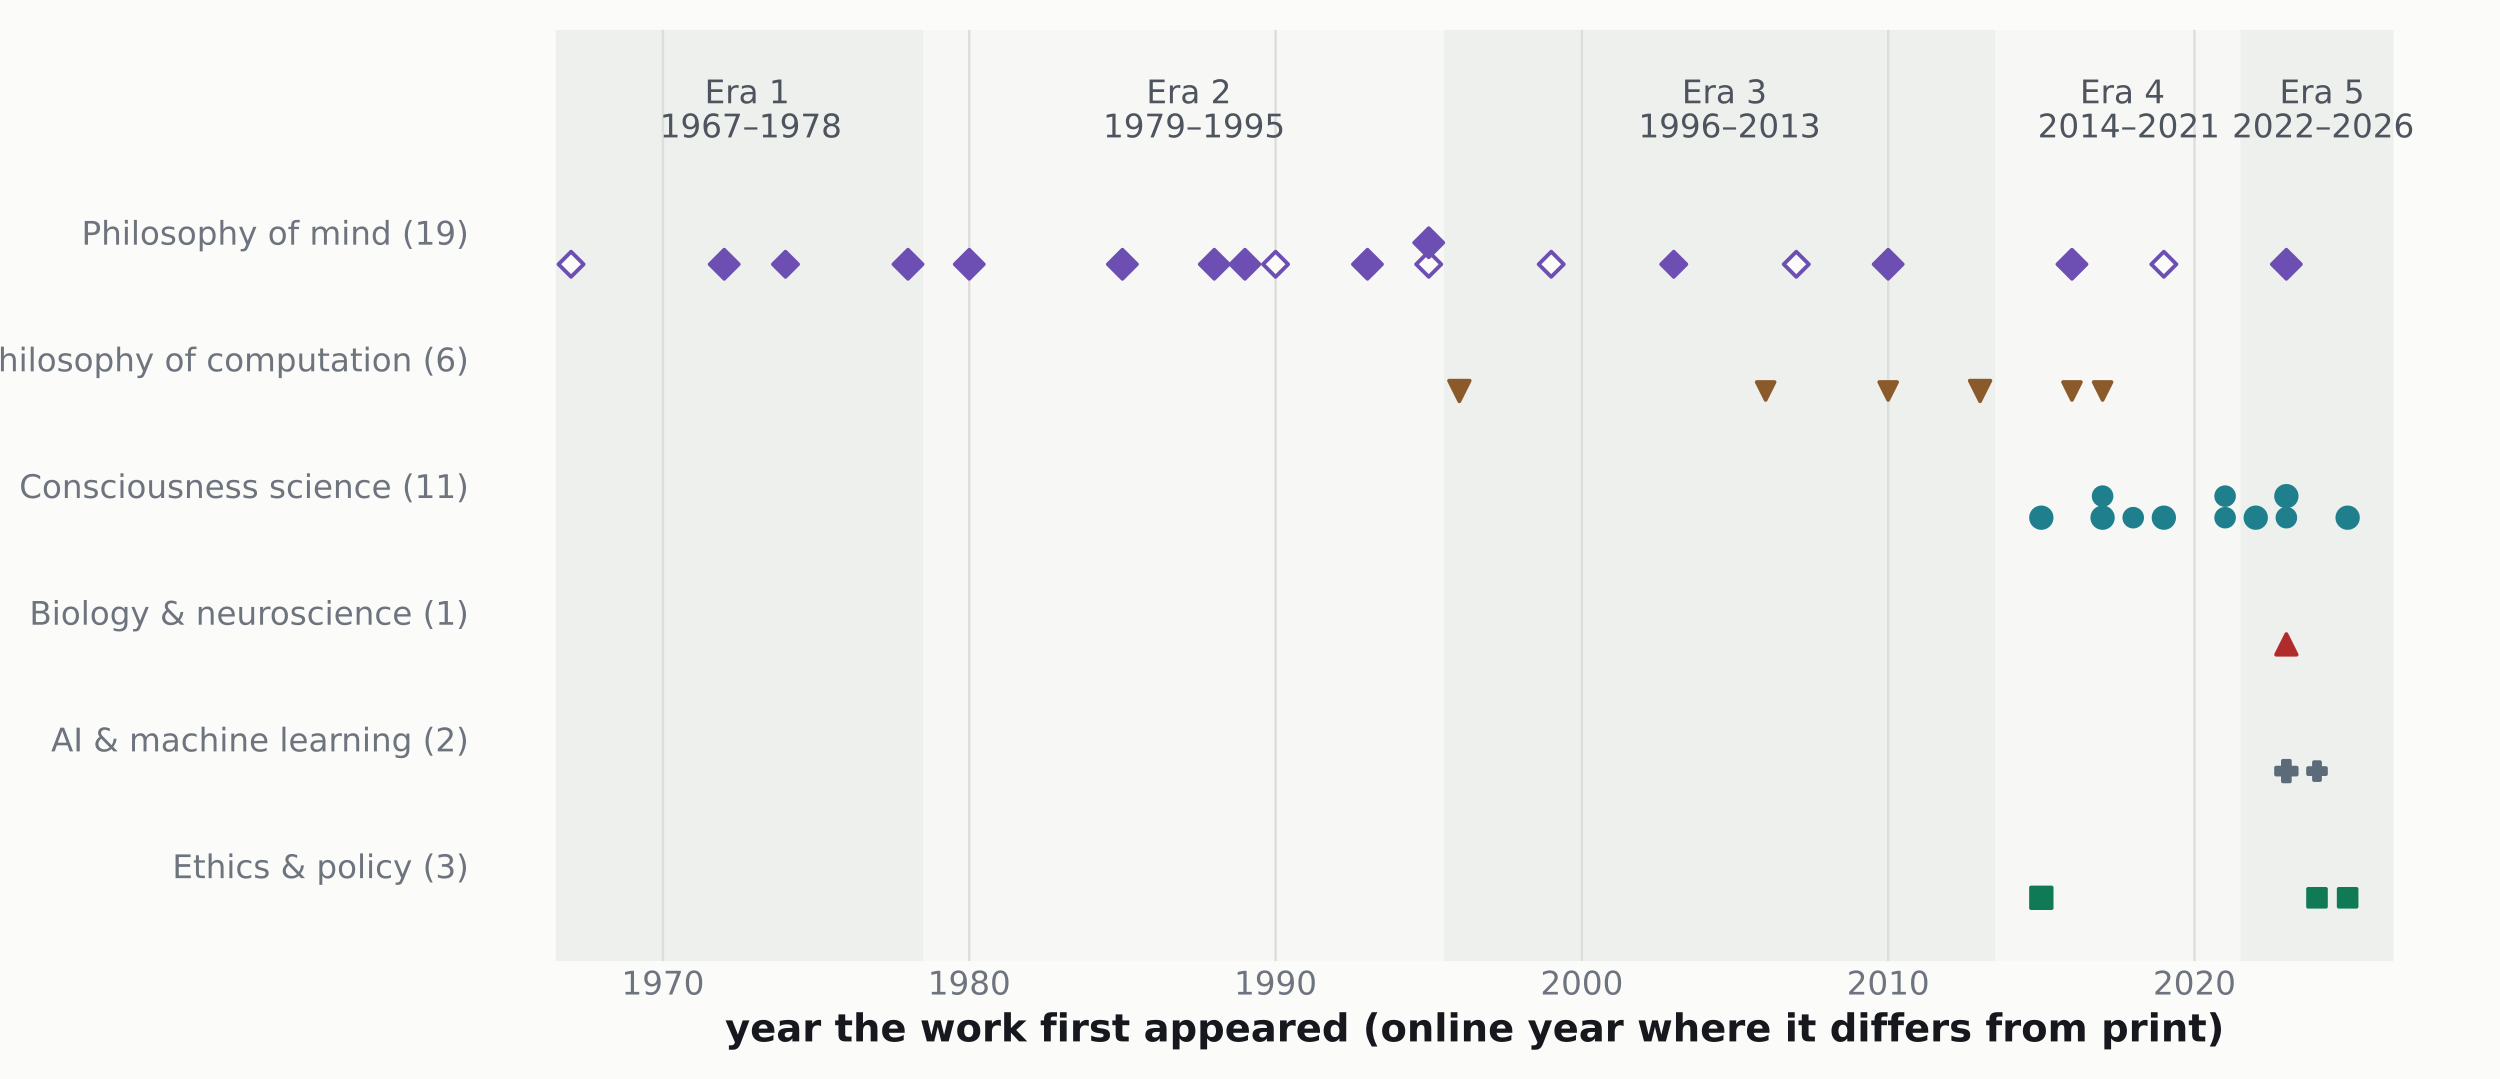
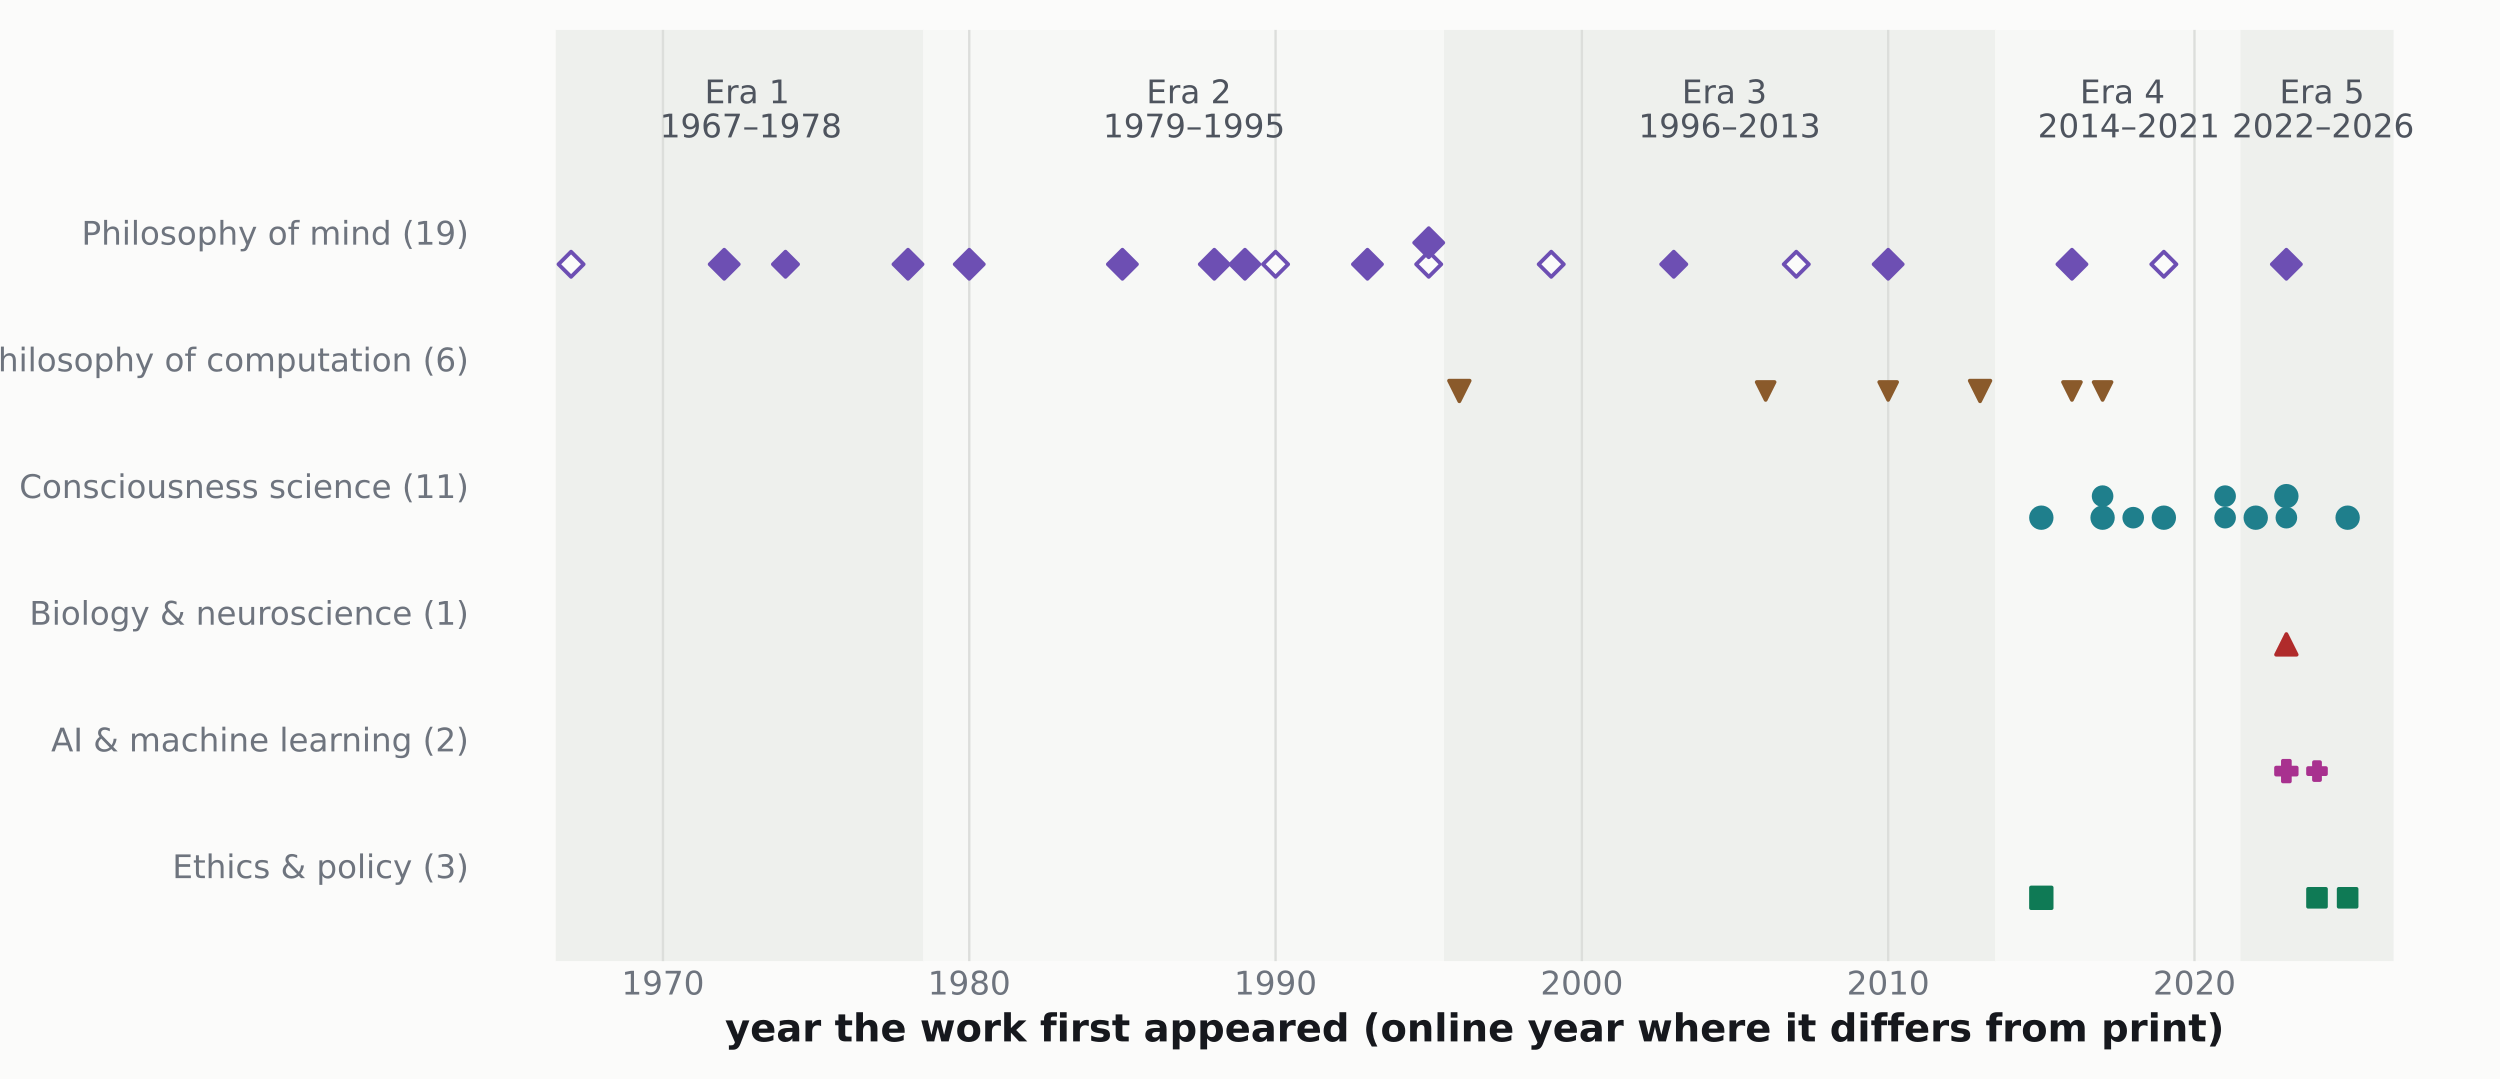
<svg xmlns="http://www.w3.org/2000/svg" xmlns:xlink="http://www.w3.org/1999/xlink" width="844.228pt" height="364.351pt" viewBox="0 0 844.228 364.351" version="1.1">
  <defs>
    <style type="text/css">*{stroke-linejoin: round; stroke-linecap: butt}</style>
  </defs>
  <g id="figure_1">
    <g id="patch_1">
      <path d="M 0 364.351  L 844.228 364.351  L 844.228 0  L 0 0  z " style="fill: #fbfbfa" />
    </g>
    <g id="axes_1">
      <g id="patch_2">
        <path d="M 161.812 324.576  L 834.148 324.576  L 834.148 10.08  L 161.812 10.08  z " style="fill: #fbfbfa" />
      </g>
      <g id="patch_3">
-         <path d="M 187.671 324.576  L 311.795 324.576  L 311.795 10.08  L 187.671 10.08  z " clip-path="url(#p306af4befd)" style="fill: #eef0ed" />
+         <path d="M 187.671 324.576  L 311.795 324.576  L 311.795 10.08  L 187.671 10.08  z " clip-path="url(#p1a9fa3b7c4)" style="fill: #eef0ed" />
      </g>
      <g id="patch_4">
-         <path d="M 311.795 324.576  L 487.636 324.576  L 487.636 10.08  L 311.795 10.08  z " clip-path="url(#p306af4befd)" style="fill: #f7f8f6" />
+         <path d="M 311.795 324.576  L 487.636 324.576  L 487.636 10.08  L 311.795 10.08  z " clip-path="url(#p1a9fa3b7c4)" style="fill: #f7f8f6" />
      </g>
      <g id="patch_5">
-         <path d="M 487.636 324.576  L 673.822 324.576  L 673.822 10.08  L 487.636 10.08  z " clip-path="url(#p306af4befd)" style="fill: #eef0ed" />
+         <path d="M 487.636 324.576  L 673.822 324.576  L 673.822 10.08  L 487.636 10.08  z " clip-path="url(#p1a9fa3b7c4)" style="fill: #eef0ed" />
      </g>
      <g id="patch_6">
-         <path d="M 673.822 324.576  L 756.571 324.576  L 756.571 10.08  L 673.822 10.08  z " clip-path="url(#p306af4befd)" style="fill: #f7f8f6" />
+         <path d="M 673.822 324.576  L 756.571 324.576  L 756.571 10.08  L 673.822 10.08  z " clip-path="url(#p1a9fa3b7c4)" style="fill: #f7f8f6" />
      </g>
      <g id="patch_7">
-         <path d="M 756.571 324.576  L 808.289 324.576  L 808.289 10.08  L 756.571 10.08  z " clip-path="url(#p306af4befd)" style="fill: #eef0ed" />
+         <path d="M 756.571 324.576  L 808.289 324.576  L 808.289 10.08  L 756.571 10.08  z " clip-path="url(#p1a9fa3b7c4)" style="fill: #eef0ed" />
      </g>
      <g id="matplotlib.axis_1">
        <g id="xtick_1">
          <g id="line2d_1">
-             <path d="M 223.874 324.576  L 223.874 10.08  " clip-path="url(#p306af4befd)" style="fill: none; stroke: #dcdedb; stroke-width: 0.8; stroke-linecap: round" />
+             <path d="M 223.874 324.576  L 223.874 10.08  " clip-path="url(#p1a9fa3b7c4)" style="fill: none; stroke: #dcdedb; stroke-width: 0.8; stroke-linecap: round" />
          </g>
          <g id="line2d_2" />
          <g id="text_1">
            <text style="font-size: 11px; font-family: 'Pretendard', 'system-ui', 'DejaVu Sans', sans-serif; text-anchor: middle; fill: #6e747e" x="223.874" y="335.853" transform="rotate(-0 223.8737 335.8533)">1970</text>
          </g>
        </g>
        <g id="xtick_2">
          <g id="line2d_3">
-             <path d="M 327.31 324.576  L 327.31 10.08  " clip-path="url(#p306af4befd)" style="fill: none; stroke: #dcdedb; stroke-width: 0.8; stroke-linecap: round" />
+             <path d="M 327.31 324.576  L 327.31 10.08  " clip-path="url(#p1a9fa3b7c4)" style="fill: none; stroke: #dcdedb; stroke-width: 0.8; stroke-linecap: round" />
          </g>
          <g id="line2d_4" />
          <g id="text_2">
            <text style="font-size: 11px; font-family: 'Pretendard', 'system-ui', 'DejaVu Sans', sans-serif; text-anchor: middle; fill: #6e747e" x="327.31" y="335.853" transform="rotate(-0 327.31 335.8533)">1980</text>
          </g>
        </g>
        <g id="xtick_3">
          <g id="line2d_5">
-             <path d="M 430.746 324.576  L 430.746 10.08  " clip-path="url(#p306af4befd)" style="fill: none; stroke: #dcdedb; stroke-width: 0.8; stroke-linecap: round" />
+             <path d="M 430.746 324.576  L 430.746 10.08  " clip-path="url(#p1a9fa3b7c4)" style="fill: none; stroke: #dcdedb; stroke-width: 0.8; stroke-linecap: round" />
          </g>
          <g id="line2d_6" />
          <g id="text_3">
            <text style="font-size: 11px; font-family: 'Pretendard', 'system-ui', 'DejaVu Sans', sans-serif; text-anchor: middle; fill: #6e747e" x="430.746" y="335.853" transform="rotate(-0 430.7463 335.8533)">1990</text>
          </g>
        </g>
        <g id="xtick_4">
          <g id="line2d_7">
-             <path d="M 534.183 324.576  L 534.183 10.08  " clip-path="url(#p306af4befd)" style="fill: none; stroke: #dcdedb; stroke-width: 0.8; stroke-linecap: round" />
+             <path d="M 534.183 324.576  L 534.183 10.08  " clip-path="url(#p1a9fa3b7c4)" style="fill: none; stroke: #dcdedb; stroke-width: 0.8; stroke-linecap: round" />
          </g>
          <g id="line2d_8" />
          <g id="text_4">
            <text style="font-size: 11px; font-family: 'Pretendard', 'system-ui', 'DejaVu Sans', sans-serif; text-anchor: middle; fill: #6e747e" x="534.183" y="335.853" transform="rotate(-0 534.1826 335.8533)">2000</text>
          </g>
        </g>
        <g id="xtick_5">
          <g id="line2d_9">
-             <path d="M 637.619 324.576  L 637.619 10.08  " clip-path="url(#p306af4befd)" style="fill: none; stroke: #dcdedb; stroke-width: 0.8; stroke-linecap: round" />
+             <path d="M 637.619 324.576  L 637.619 10.08  " clip-path="url(#p1a9fa3b7c4)" style="fill: none; stroke: #dcdedb; stroke-width: 0.8; stroke-linecap: round" />
          </g>
          <g id="line2d_10" />
          <g id="text_5">
            <text style="font-size: 11px; font-family: 'Pretendard', 'system-ui', 'DejaVu Sans', sans-serif; text-anchor: middle; fill: #6e747e" x="637.619" y="335.853" transform="rotate(-0 637.6189 335.8533)">2010</text>
          </g>
        </g>
        <g id="xtick_6">
          <g id="line2d_11">
-             <path d="M 741.055 324.576  L 741.055 10.08  " clip-path="url(#p306af4befd)" style="fill: none; stroke: #dcdedb; stroke-width: 0.8; stroke-linecap: round" />
+             <path d="M 741.055 324.576  L 741.055 10.08  " clip-path="url(#p1a9fa3b7c4)" style="fill: none; stroke: #dcdedb; stroke-width: 0.8; stroke-linecap: round" />
          </g>
          <g id="line2d_12" />
          <g id="text_6">
            <text style="font-size: 11px; font-family: 'Pretendard', 'system-ui', 'DejaVu Sans', sans-serif; text-anchor: middle; fill: #6e747e" x="741.055" y="335.853" transform="rotate(-0 741.0552 335.8533)">2020</text>
          </g>
        </g>
        <g id="text_7">
          <text style="font-weight: 600; font-size: 13px; font-family: 'Pretendard', 'system-ui', 'DejaVu Sans', sans-serif; text-anchor: middle; fill: #16181d" x="497.98" y="351.681" transform="rotate(-0 497.9799 351.681)">year the work first appeared (online year where it differs from print)</text>
        </g>
      </g>
      <g id="matplotlib.axis_2">
        <g id="ytick_1">
          <g id="line2d_13" />
          <g id="text_8">
            <text style="font-size: 11px; font-family: 'Pretendard', 'system-ui', 'DejaVu Sans', sans-serif; text-anchor: end; fill: #6e747e" x="158.312" y="82.613" transform="rotate(-0 158.3119 82.61343)">Philosophy of mind (19)</text>
          </g>
        </g>
        <g id="ytick_2">
          <g id="line2d_14" />
          <g id="text_9">
            <text style="font-size: 11px; font-family: 'Pretendard', 'system-ui', 'DejaVu Sans', sans-serif; text-anchor: end; fill: #6e747e" x="158.312" y="125.402" transform="rotate(-0 158.3119 125.402)">Philosophy of computation (6)</text>
          </g>
        </g>
        <g id="ytick_3">
          <g id="line2d_15" />
          <g id="text_10">
            <text style="font-size: 11px; font-family: 'Pretendard', 'system-ui', 'DejaVu Sans', sans-serif; text-anchor: end; fill: #6e747e" x="158.312" y="168.174" transform="rotate(-0 158.3119 168.1742)">Consciousness science (11)</text>
          </g>
        </g>
        <g id="ytick_4">
          <g id="line2d_16" />
          <g id="text_11">
            <text style="font-size: 11px; font-family: 'Pretendard', 'system-ui', 'DejaVu Sans', sans-serif; text-anchor: end; fill: #6e747e" x="158.312" y="210.963" transform="rotate(-0 158.3119 210.9628)">Biology &amp; neuroscience (1)</text>
          </g>
        </g>
        <g id="ytick_5">
          <g id="line2d_17" />
          <g id="text_12">
            <text style="font-size: 11px; font-family: 'Pretendard', 'system-ui', 'DejaVu Sans', sans-serif; text-anchor: end; fill: #6e747e" x="158.312" y="253.751" transform="rotate(-0 158.3119 253.7514)">AI &amp; machine learning (2)</text>
          </g>
        </g>
        <g id="ytick_6">
          <g id="line2d_18" />
          <g id="text_13">
            <text style="font-size: 11px; font-family: 'Pretendard', 'system-ui', 'DejaVu Sans', sans-serif; text-anchor: end; fill: #6e747e" x="158.312" y="296.54" transform="rotate(-0 158.3119 296.54)">Ethics &amp; policy (3)</text>
          </g>
        </g>
      </g>
      <g id="text_14">
        <text style="font-size: 11px; font-family: 'Pretendard', 'system-ui', 'DejaVu Sans', sans-serif; fill: #4e545e" transform="translate(237.9541 34.87409)">Era 1</text>
        <text style="font-size: 11px; font-family: 'Pretendard', 'system-ui', 'DejaVu Sans', sans-serif; fill: #4e545e" transform="translate(222.7973 46.39831)">1967–1978</text>
      </g>
      <g id="text_15">
        <text style="font-size: 11px; font-family: 'Pretendard', 'system-ui', 'DejaVu Sans', sans-serif; fill: #4e545e" transform="translate(387.1204 34.87409)">Era 2</text>
        <text style="font-size: 11px; font-family: 'Pretendard', 'system-ui', 'DejaVu Sans', sans-serif; fill: #4e545e" transform="translate(372.4947 46.39831)">1979–1995</text>
      </g>
      <g id="text_16">
        <text style="font-size: 11px; font-family: 'Pretendard', 'system-ui', 'DejaVu Sans', sans-serif; fill: #4e545e" transform="translate(567.9672 34.87409)">Era 3</text>
        <text style="font-size: 11px; font-family: 'Pretendard', 'system-ui', 'DejaVu Sans', sans-serif; fill: #4e545e" transform="translate(553.2985 46.39831)">1996–2013</text>
      </g>
      <g id="text_17">
        <text style="font-size: 11px; font-family: 'Pretendard', 'system-ui', 'DejaVu Sans', sans-serif; fill: #4e545e" transform="translate(702.3966 34.87409)">Era 4</text>
        <text style="font-size: 11px; font-family: 'Pretendard', 'system-ui', 'DejaVu Sans', sans-serif; fill: #4e545e" transform="translate(688.1146 46.39831)">2014–2021</text>
      </g>
      <g id="text_18">
        <text style="font-size: 11px; font-family: 'Pretendard', 'system-ui', 'DejaVu Sans', sans-serif; fill: #4e545e" transform="translate(769.7806 34.87409)">Era 5</text>
        <text style="font-size: 11px; font-family: 'Pretendard', 'system-ui', 'DejaVu Sans', sans-serif; fill: #4e545e" transform="translate(753.7747 46.39831)">2022–2026</text>
      </g>
      <g id="PathCollection_1">
        <defs>
-           <path id="mca7c875172" d="M -0 4.243  L 4.243 0  L 0 -4.243  L -4.243 -0  z " style="stroke: #6d4fb3; stroke-width: 1.3" />
-         </defs>
-         <g clip-path="url(#p306af4befd)">
-           <use xlink:href="#mca7c875172" x="192.843" y="89.239" style="fill: #fbfbfa; stroke: #6d4fb3; stroke-width: 1.3" />
+           <path id="m51a73555c5" d="M -0 4.243  L 4.243 0  L 0 -4.243  L -4.243 -0  z " style="stroke: #6d4fb3; stroke-width: 1.3" />
+         </defs>
+         <g clip-path="url(#p1a9fa3b7c4)">
+           <use xlink:href="#m51a73555c5" x="192.843" y="89.239" style="fill: #fbfbfa; stroke: #6d4fb3; stroke-width: 1.3" />
        </g>
      </g>
      <g id="PathCollection_2">
        <defs>
-           <path id="m93a5b88ceb" d="M -0 4.899  L 4.899 0  L 0 -4.899  L -4.899 -0  z " style="stroke: #6d4fb3; stroke-width: 1.3" />
-         </defs>
-         <g clip-path="url(#p306af4befd)">
-           <use xlink:href="#m93a5b88ceb" x="244.561" y="89.239" style="fill: #6d4fb3; stroke: #6d4fb3; stroke-width: 1.3" />
+           <path id="mbe3e39518a" d="M -0 4.899  L 4.899 0  L 0 -4.899  L -4.899 -0  z " style="stroke: #6d4fb3; stroke-width: 1.3" />
+         </defs>
+         <g clip-path="url(#p1a9fa3b7c4)">
+           <use xlink:href="#mbe3e39518a" x="244.561" y="89.239" style="fill: #6d4fb3; stroke: #6d4fb3; stroke-width: 1.3" />
        </g>
      </g>
      <g id="PathCollection_3">
        <defs>
-           <path id="me5fd4b28c2" d="M -0 4.243  L 4.243 0  L 0 -4.243  L -4.243 -0  z " style="stroke: #6d4fb3; stroke-width: 1.3" />
-         </defs>
-         <g clip-path="url(#p306af4befd)">
-           <use xlink:href="#me5fd4b28c2" x="265.248" y="89.239" style="fill: #6d4fb3; stroke: #6d4fb3; stroke-width: 1.3" />
+           <path id="m21f28ecd7d" d="M -0 4.243  L 4.243 0  L 0 -4.243  L -4.243 -0  z " style="stroke: #6d4fb3; stroke-width: 1.3" />
+         </defs>
+         <g clip-path="url(#p1a9fa3b7c4)">
+           <use xlink:href="#m21f28ecd7d" x="265.248" y="89.239" style="fill: #6d4fb3; stroke: #6d4fb3; stroke-width: 1.3" />
        </g>
      </g>
      <g id="PathCollection_4">
-         <g clip-path="url(#p306af4befd)">
-           <use xlink:href="#m93a5b88ceb" x="306.623" y="89.239" style="fill: #6d4fb3; stroke: #6d4fb3; stroke-width: 1.3" />
+         <g clip-path="url(#p1a9fa3b7c4)">
+           <use xlink:href="#mbe3e39518a" x="306.623" y="89.239" style="fill: #6d4fb3; stroke: #6d4fb3; stroke-width: 1.3" />
        </g>
      </g>
      <g id="PathCollection_5">
-         <g clip-path="url(#p306af4befd)">
-           <use xlink:href="#m93a5b88ceb" x="327.31" y="89.239" style="fill: #6d4fb3; stroke: #6d4fb3; stroke-width: 1.3" />
+         <g clip-path="url(#p1a9fa3b7c4)">
+           <use xlink:href="#mbe3e39518a" x="327.31" y="89.239" style="fill: #6d4fb3; stroke: #6d4fb3; stroke-width: 1.3" />
        </g>
      </g>
      <g id="PathCollection_6">
-         <g clip-path="url(#p306af4befd)">
-           <use xlink:href="#m93a5b88ceb" x="379.028" y="89.239" style="fill: #6d4fb3; stroke: #6d4fb3; stroke-width: 1.3" />
+         <g clip-path="url(#p1a9fa3b7c4)">
+           <use xlink:href="#mbe3e39518a" x="379.028" y="89.239" style="fill: #6d4fb3; stroke: #6d4fb3; stroke-width: 1.3" />
        </g>
      </g>
      <g id="PathCollection_7">
-         <g clip-path="url(#p306af4befd)">
-           <use xlink:href="#m93a5b88ceb" x="410.059" y="89.239" style="fill: #6d4fb3; stroke: #6d4fb3; stroke-width: 1.3" />
+         <g clip-path="url(#p1a9fa3b7c4)">
+           <use xlink:href="#mbe3e39518a" x="410.059" y="89.239" style="fill: #6d4fb3; stroke: #6d4fb3; stroke-width: 1.3" />
        </g>
      </g>
      <g id="PathCollection_8">
-         <g clip-path="url(#p306af4befd)">
-           <use xlink:href="#m93a5b88ceb" x="420.403" y="89.239" style="fill: #6d4fb3; stroke: #6d4fb3; stroke-width: 1.3" />
+         <g clip-path="url(#p1a9fa3b7c4)">
+           <use xlink:href="#mbe3e39518a" x="420.403" y="89.239" style="fill: #6d4fb3; stroke: #6d4fb3; stroke-width: 1.3" />
        </g>
      </g>
      <g id="PathCollection_9">
-         <g clip-path="url(#p306af4befd)">
-           <use xlink:href="#mca7c875172" x="430.746" y="89.239" style="fill: #fbfbfa; stroke: #6d4fb3; stroke-width: 1.3" />
+         <g clip-path="url(#p1a9fa3b7c4)">
+           <use xlink:href="#m51a73555c5" x="430.746" y="89.239" style="fill: #fbfbfa; stroke: #6d4fb3; stroke-width: 1.3" />
        </g>
      </g>
      <g id="PathCollection_10">
-         <g clip-path="url(#p306af4befd)">
-           <use xlink:href="#m93a5b88ceb" x="461.777" y="89.239" style="fill: #6d4fb3; stroke: #6d4fb3; stroke-width: 1.3" />
+         <g clip-path="url(#p1a9fa3b7c4)">
+           <use xlink:href="#mbe3e39518a" x="461.777" y="89.239" style="fill: #6d4fb3; stroke: #6d4fb3; stroke-width: 1.3" />
        </g>
      </g>
      <g id="PathCollection_11">
-         <g clip-path="url(#p306af4befd)">
-           <use xlink:href="#mca7c875172" x="482.464" y="89.239" style="fill: #fbfbfa; stroke: #6d4fb3; stroke-width: 1.3" />
+         <g clip-path="url(#p1a9fa3b7c4)">
+           <use xlink:href="#m51a73555c5" x="482.464" y="89.239" style="fill: #fbfbfa; stroke: #6d4fb3; stroke-width: 1.3" />
        </g>
      </g>
      <g id="PathCollection_12">
-         <g clip-path="url(#p306af4befd)">
-           <use xlink:href="#m93a5b88ceb" x="482.464" y="81.965" style="fill: #6d4fb3; stroke: #6d4fb3; stroke-width: 1.3" />
+         <g clip-path="url(#p1a9fa3b7c4)">
+           <use xlink:href="#mbe3e39518a" x="482.464" y="81.965" style="fill: #6d4fb3; stroke: #6d4fb3; stroke-width: 1.3" />
        </g>
      </g>
      <g id="PathCollection_13">
        <defs>
-           <path id="m39d0efd2f4" d="M -0 3.464  L 3.464 -3.464  L -3.464 -3.464  z " style="stroke: #8a5a2b; stroke-width: 1.3" />
-         </defs>
-         <g clip-path="url(#p306af4befd)">
-           <use xlink:href="#m39d0efd2f4" x="492.808" y="132.027" style="fill: #8a5a2b; stroke: #8a5a2b; stroke-width: 1.3" />
+           <path id="m66a033dd7d" d="M -0 3.464  L 3.464 -3.464  L -3.464 -3.464  z " style="stroke: #8a5a2b; stroke-width: 1.3" />
+         </defs>
+         <g clip-path="url(#p1a9fa3b7c4)">
+           <use xlink:href="#m66a033dd7d" x="492.808" y="132.027" style="fill: #8a5a2b; stroke: #8a5a2b; stroke-width: 1.3" />
        </g>
      </g>
      <g id="PathCollection_14">
-         <g clip-path="url(#p306af4befd)">
-           <use xlink:href="#mca7c875172" x="523.839" y="89.239" style="fill: #fbfbfa; stroke: #6d4fb3; stroke-width: 1.3" />
+         <g clip-path="url(#p1a9fa3b7c4)">
+           <use xlink:href="#m51a73555c5" x="523.839" y="89.239" style="fill: #fbfbfa; stroke: #6d4fb3; stroke-width: 1.3" />
        </g>
      </g>
      <g id="PathCollection_15">
-         <g clip-path="url(#p306af4befd)">
-           <use xlink:href="#me5fd4b28c2" x="565.213" y="89.239" style="fill: #6d4fb3; stroke: #6d4fb3; stroke-width: 1.3" />
+         <g clip-path="url(#p1a9fa3b7c4)">
+           <use xlink:href="#m21f28ecd7d" x="565.213" y="89.239" style="fill: #6d4fb3; stroke: #6d4fb3; stroke-width: 1.3" />
        </g>
      </g>
      <g id="PathCollection_16">
        <defs>
-           <path id="m0bc67fecb4" d="M -0 3  L 3 -3  L -3 -3  z " style="stroke: #8a5a2b; stroke-width: 1.3" />
-         </defs>
-         <g clip-path="url(#p306af4befd)">
-           <use xlink:href="#m0bc67fecb4" x="596.244" y="132.027" style="fill: #8a5a2b; stroke: #8a5a2b; stroke-width: 1.3" />
+           <path id="mc90ad1f105" d="M -0 3  L 3 -3  L -3 -3  z " style="stroke: #8a5a2b; stroke-width: 1.3" />
+         </defs>
+         <g clip-path="url(#p1a9fa3b7c4)">
+           <use xlink:href="#mc90ad1f105" x="596.244" y="132.027" style="fill: #8a5a2b; stroke: #8a5a2b; stroke-width: 1.3" />
        </g>
      </g>
      <g id="PathCollection_17">
-         <g clip-path="url(#p306af4befd)">
-           <use xlink:href="#mca7c875172" x="606.588" y="89.239" style="fill: #fbfbfa; stroke: #6d4fb3; stroke-width: 1.3" />
+         <g clip-path="url(#p1a9fa3b7c4)">
+           <use xlink:href="#m51a73555c5" x="606.588" y="89.239" style="fill: #fbfbfa; stroke: #6d4fb3; stroke-width: 1.3" />
        </g>
      </g>
      <g id="PathCollection_18">
-         <g clip-path="url(#p306af4befd)">
-           <use xlink:href="#m93a5b88ceb" x="637.619" y="89.239" style="fill: #6d4fb3; stroke: #6d4fb3; stroke-width: 1.3" />
+         <g clip-path="url(#p1a9fa3b7c4)">
+           <use xlink:href="#mbe3e39518a" x="637.619" y="89.239" style="fill: #6d4fb3; stroke: #6d4fb3; stroke-width: 1.3" />
        </g>
      </g>
      <g id="PathCollection_19">
-         <g clip-path="url(#p306af4befd)">
-           <use xlink:href="#m0bc67fecb4" x="637.619" y="132.027" style="fill: #8a5a2b; stroke: #8a5a2b; stroke-width: 1.3" />
+         <g clip-path="url(#p1a9fa3b7c4)">
+           <use xlink:href="#mc90ad1f105" x="637.619" y="132.027" style="fill: #8a5a2b; stroke: #8a5a2b; stroke-width: 1.3" />
        </g>
      </g>
      <g id="PathCollection_20">
-         <g clip-path="url(#p306af4befd)">
-           <use xlink:href="#m39d0efd2f4" x="668.65" y="132.027" style="fill: #8a5a2b; stroke: #8a5a2b; stroke-width: 1.3" />
+         <g clip-path="url(#p1a9fa3b7c4)">
+           <use xlink:href="#m66a033dd7d" x="668.65" y="132.027" style="fill: #8a5a2b; stroke: #8a5a2b; stroke-width: 1.3" />
        </g>
      </g>
      <g id="PathCollection_21">
        <defs>
-           <path id="m4828917c7c" d="M -3.464 3.464  L 3.464 3.464  L 3.464 -3.464  L -3.464 -3.464  z " style="stroke: #0f7a55; stroke-width: 1.3" />
-         </defs>
-         <g clip-path="url(#p306af4befd)">
-           <use xlink:href="#m4828917c7c" x="689.337" y="303.182" style="fill: #0f7a55; stroke: #0f7a55; stroke-width: 1.3" />
+           <path id="m6bcb224799" d="M -3.464 3.464  L 3.464 3.464  L 3.464 -3.464  L -3.464 -3.464  z " style="stroke: #0f7a55; stroke-width: 1.3" />
+         </defs>
+         <g clip-path="url(#p1a9fa3b7c4)">
+           <use xlink:href="#m6bcb224799" x="689.337" y="303.182" style="fill: #0f7a55; stroke: #0f7a55; stroke-width: 1.3" />
        </g>
      </g>
      <g id="PathCollection_22">
        <defs>
-           <path id="m6cb0a75f9b" d="M 0 3.464  C 0.919 3.464 1.8 3.099 2.449 2.449  C 3.099 1.8 3.464 0.919 3.464 0  C 3.464 -0.919 3.099 -1.8 2.449 -2.449  C 1.8 -3.099 0.919 -3.464 0 -3.464  C -0.919 -3.464 -1.8 -3.099 -2.449 -2.449  C -3.099 -1.8 -3.464 -0.919 -3.464 0  C -3.464 0.919 -3.099 1.8 -2.449 2.449  C -1.8 3.099 -0.919 3.464 0 3.464  z " style="stroke: #1f7f8c; stroke-width: 1.3" />
-         </defs>
-         <g clip-path="url(#p306af4befd)">
-           <use xlink:href="#m6cb0a75f9b" x="689.337" y="174.816" style="fill: #1f7f8c; stroke: #1f7f8c; stroke-width: 1.3" />
+           <path id="md31a1acb40" d="M 0 3.464  C 0.919 3.464 1.8 3.099 2.449 2.449  C 3.099 1.8 3.464 0.919 3.464 0  C 3.464 -0.919 3.099 -1.8 2.449 -2.449  C 1.8 -3.099 0.919 -3.464 0 -3.464  C -0.919 -3.464 -1.8 -3.099 -2.449 -2.449  C -3.099 -1.8 -3.464 -0.919 -3.464 0  C -3.464 0.919 -3.099 1.8 -2.449 2.449  C -1.8 3.099 -0.919 3.464 0 3.464  z " style="stroke: #1f7f8c; stroke-width: 1.3" />
+         </defs>
+         <g clip-path="url(#p1a9fa3b7c4)">
+           <use xlink:href="#md31a1acb40" x="689.337" y="174.816" style="fill: #1f7f8c; stroke: #1f7f8c; stroke-width: 1.3" />
        </g>
      </g>
      <g id="PathCollection_23">
-         <g clip-path="url(#p306af4befd)">
-           <use xlink:href="#m93a5b88ceb" x="699.681" y="89.239" style="fill: #6d4fb3; stroke: #6d4fb3; stroke-width: 1.3" />
+         <g clip-path="url(#p1a9fa3b7c4)">
+           <use xlink:href="#mbe3e39518a" x="699.681" y="89.239" style="fill: #6d4fb3; stroke: #6d4fb3; stroke-width: 1.3" />
        </g>
      </g>
      <g id="PathCollection_24">
-         <g clip-path="url(#p306af4befd)">
-           <use xlink:href="#m0bc67fecb4" x="699.681" y="132.027" style="fill: #8a5a2b; stroke: #8a5a2b; stroke-width: 1.3" />
+         <g clip-path="url(#p1a9fa3b7c4)">
+           <use xlink:href="#mc90ad1f105" x="699.681" y="132.027" style="fill: #8a5a2b; stroke: #8a5a2b; stroke-width: 1.3" />
        </g>
      </g>
      <g id="PathCollection_25">
-         <g clip-path="url(#p306af4befd)">
-           <use xlink:href="#m6cb0a75f9b" x="710.024" y="174.816" style="fill: #1f7f8c; stroke: #1f7f8c; stroke-width: 1.3" />
+         <g clip-path="url(#p1a9fa3b7c4)">
+           <use xlink:href="#md31a1acb40" x="710.024" y="174.816" style="fill: #1f7f8c; stroke: #1f7f8c; stroke-width: 1.3" />
        </g>
      </g>
      <g id="PathCollection_26">
        <defs>
-           <path id="mf63133e61d" d="M 0 3  C 0.796 3 1.559 2.684 2.121 2.121  C 2.684 1.559 3 0.796 3 0  C 3 -0.796 2.684 -1.559 2.121 -2.121  C 1.559 -2.684 0.796 -3 0 -3  C -0.796 -3 -1.559 -2.684 -2.121 -2.121  C -2.684 -1.559 -3 -0.796 -3 0  C -3 0.796 -2.684 1.559 -2.121 2.121  C -1.559 2.684 -0.796 3 0 3  z " style="stroke: #1f7f8c; stroke-width: 1.3" />
-         </defs>
-         <g clip-path="url(#p306af4befd)">
-           <use xlink:href="#mf63133e61d" x="710.024" y="167.542" style="fill: #1f7f8c; stroke: #1f7f8c; stroke-width: 1.3" />
+           <path id="m5d9fc4cb87" d="M 0 3  C 0.796 3 1.559 2.684 2.121 2.121  C 2.684 1.559 3 0.796 3 0  C 3 -0.796 2.684 -1.559 2.121 -2.121  C 1.559 -2.684 0.796 -3 0 -3  C -0.796 -3 -1.559 -2.684 -2.121 -2.121  C -2.684 -1.559 -3 -0.796 -3 0  C -3 0.796 -2.684 1.559 -2.121 2.121  C -1.559 2.684 -0.796 3 0 3  z " style="stroke: #1f7f8c; stroke-width: 1.3" />
+         </defs>
+         <g clip-path="url(#p1a9fa3b7c4)">
+           <use xlink:href="#m5d9fc4cb87" x="710.024" y="167.542" style="fill: #1f7f8c; stroke: #1f7f8c; stroke-width: 1.3" />
        </g>
      </g>
      <g id="PathCollection_27">
-         <g clip-path="url(#p306af4befd)">
-           <use xlink:href="#m0bc67fecb4" x="710.024" y="132.027" style="fill: #8a5a2b; stroke: #8a5a2b; stroke-width: 1.3" />
+         <g clip-path="url(#p1a9fa3b7c4)">
+           <use xlink:href="#mc90ad1f105" x="710.024" y="132.027" style="fill: #8a5a2b; stroke: #8a5a2b; stroke-width: 1.3" />
        </g>
      </g>
      <g id="PathCollection_28">
-         <g clip-path="url(#p306af4befd)">
-           <use xlink:href="#mf63133e61d" x="720.368" y="174.816" style="fill: #1f7f8c; stroke: #1f7f8c; stroke-width: 1.3" />
+         <g clip-path="url(#p1a9fa3b7c4)">
+           <use xlink:href="#m5d9fc4cb87" x="720.368" y="174.816" style="fill: #1f7f8c; stroke: #1f7f8c; stroke-width: 1.3" />
        </g>
      </g>
      <g id="PathCollection_29">
-         <g clip-path="url(#p306af4befd)">
-           <use xlink:href="#m6cb0a75f9b" x="730.712" y="174.816" style="fill: #1f7f8c; stroke: #1f7f8c; stroke-width: 1.3" />
+         <g clip-path="url(#p1a9fa3b7c4)">
+           <use xlink:href="#md31a1acb40" x="730.712" y="174.816" style="fill: #1f7f8c; stroke: #1f7f8c; stroke-width: 1.3" />
        </g>
      </g>
      <g id="PathCollection_30">
-         <g clip-path="url(#p306af4befd)">
-           <use xlink:href="#mca7c875172" x="730.712" y="89.239" style="fill: #fbfbfa; stroke: #6d4fb3; stroke-width: 1.3" />
+         <g clip-path="url(#p1a9fa3b7c4)">
+           <use xlink:href="#m51a73555c5" x="730.712" y="89.239" style="fill: #fbfbfa; stroke: #6d4fb3; stroke-width: 1.3" />
        </g>
      </g>
      <g id="PathCollection_31">
-         <g clip-path="url(#p306af4befd)">
-           <use xlink:href="#mf63133e61d" x="751.399" y="174.816" style="fill: #1f7f8c; stroke: #1f7f8c; stroke-width: 1.3" />
+         <g clip-path="url(#p1a9fa3b7c4)">
+           <use xlink:href="#m5d9fc4cb87" x="751.399" y="174.816" style="fill: #1f7f8c; stroke: #1f7f8c; stroke-width: 1.3" />
        </g>
      </g>
      <g id="PathCollection_32">
-         <g clip-path="url(#p306af4befd)">
-           <use xlink:href="#mf63133e61d" x="751.399" y="167.542" style="fill: #1f7f8c; stroke: #1f7f8c; stroke-width: 1.3" />
+         <g clip-path="url(#p1a9fa3b7c4)">
+           <use xlink:href="#m5d9fc4cb87" x="751.399" y="167.542" style="fill: #1f7f8c; stroke: #1f7f8c; stroke-width: 1.3" />
        </g>
      </g>
      <g id="PathCollection_33">
-         <g clip-path="url(#p306af4befd)">
-           <use xlink:href="#m6cb0a75f9b" x="761.742" y="174.816" style="fill: #1f7f8c; stroke: #1f7f8c; stroke-width: 1.3" />
+         <g clip-path="url(#p1a9fa3b7c4)">
+           <use xlink:href="#md31a1acb40" x="761.742" y="174.816" style="fill: #1f7f8c; stroke: #1f7f8c; stroke-width: 1.3" />
        </g>
      </g>
      <g id="PathCollection_34">
-         <g clip-path="url(#p306af4befd)">
-           <use xlink:href="#mf63133e61d" x="772.086" y="174.816" style="fill: #1f7f8c; stroke: #1f7f8c; stroke-width: 1.3" />
+         <g clip-path="url(#p1a9fa3b7c4)">
+           <use xlink:href="#m5d9fc4cb87" x="772.086" y="174.816" style="fill: #1f7f8c; stroke: #1f7f8c; stroke-width: 1.3" />
        </g>
      </g>
      <g id="PathCollection_35">
        <defs>
-           <path id="mc7fec706c0" d="M 0 -3.464  L -3.464 3.464  L 3.464 3.464  z " style="stroke: #b02b2b; stroke-width: 1.3" />
-         </defs>
-         <g clip-path="url(#p306af4befd)">
-           <use xlink:href="#mc7fec706c0" x="772.086" y="217.605" style="fill: #b02b2b; stroke: #b02b2b; stroke-width: 1.3" />
+           <path id="ma9d32ac015" d="M 0 -3.464  L -3.464 3.464  L 3.464 3.464  z " style="stroke: #b02b2b; stroke-width: 1.3" />
+         </defs>
+         <g clip-path="url(#p1a9fa3b7c4)">
+           <use xlink:href="#ma9d32ac015" x="772.086" y="217.605" style="fill: #b02b2b; stroke: #b02b2b; stroke-width: 1.3" />
        </g>
      </g>
      <g id="PathCollection_36">
        <defs>
-           <path id="m64aceed4f7" d="M -1.155 3.464  L 1.155 3.464  L 1.155 1.155  L 3.464 1.155  L 3.464 -1.155  L 1.155 -1.155  L 1.155 -3.464  L -1.155 -3.464  L -1.155 -1.155  L -3.464 -1.155  L -3.464 1.155  L -1.155 1.155  z " style="stroke: #5b6b7a; stroke-width: 1.3" />
-         </defs>
-         <g clip-path="url(#p306af4befd)">
-           <use xlink:href="#m64aceed4f7" x="772.086" y="260.393" style="fill: #5b6b7a; stroke: #5b6b7a; stroke-width: 1.3" />
+           <path id="m5c4dfe4906" d="M -1.155 3.464  L 1.155 3.464  L 1.155 1.155  L 3.464 1.155  L 3.464 -1.155  L 1.155 -1.155  L 1.155 -3.464  L -1.155 -3.464  L -1.155 -1.155  L -3.464 -1.155  L -3.464 1.155  L -1.155 1.155  z " style="stroke: #a8318f; stroke-width: 1.3" />
+         </defs>
+         <g clip-path="url(#p1a9fa3b7c4)">
+           <use xlink:href="#m5c4dfe4906" x="772.086" y="260.393" style="fill: #a8318f; stroke: #a8318f; stroke-width: 1.3" />
        </g>
      </g>
      <g id="PathCollection_37">
-         <g clip-path="url(#p306af4befd)">
-           <use xlink:href="#m6cb0a75f9b" x="772.086" y="167.542" style="fill: #1f7f8c; stroke: #1f7f8c; stroke-width: 1.3" />
+         <g clip-path="url(#p1a9fa3b7c4)">
+           <use xlink:href="#md31a1acb40" x="772.086" y="167.542" style="fill: #1f7f8c; stroke: #1f7f8c; stroke-width: 1.3" />
        </g>
      </g>
      <g id="PathCollection_38">
-         <g clip-path="url(#p306af4befd)">
-           <use xlink:href="#m93a5b88ceb" x="772.086" y="89.239" style="fill: #6d4fb3; stroke: #6d4fb3; stroke-width: 1.3" />
+         <g clip-path="url(#p1a9fa3b7c4)">
+           <use xlink:href="#mbe3e39518a" x="772.086" y="89.239" style="fill: #6d4fb3; stroke: #6d4fb3; stroke-width: 1.3" />
        </g>
      </g>
      <g id="PathCollection_39">
        <defs>
-           <path id="ma3117e9a6a" d="M -3 3  L 3 3  L 3 -3  L -3 -3  z " style="stroke: #0f7a55; stroke-width: 1.3" />
-         </defs>
-         <g clip-path="url(#p306af4befd)">
-           <use xlink:href="#ma3117e9a6a" x="782.43" y="303.182" style="fill: #0f7a55; stroke: #0f7a55; stroke-width: 1.3" />
+           <path id="m076768bb9c" d="M -3 3  L 3 3  L 3 -3  L -3 -3  z " style="stroke: #0f7a55; stroke-width: 1.3" />
+         </defs>
+         <g clip-path="url(#p1a9fa3b7c4)">
+           <use xlink:href="#m076768bb9c" x="782.43" y="303.182" style="fill: #0f7a55; stroke: #0f7a55; stroke-width: 1.3" />
        </g>
      </g>
      <g id="PathCollection_40">
        <defs>
-           <path id="m1d814c9d52" d="M -1 3  L 1 3  L 1 1  L 3 1  L 3 -1  L 1 -1  L 1 -3  L -1 -3  L -1 -1  L -3 -1  L -3 1  L -1 1  z " style="stroke: #5b6b7a; stroke-width: 1.3" />
-         </defs>
-         <g clip-path="url(#p306af4befd)">
-           <use xlink:href="#m1d814c9d52" x="782.43" y="260.393" style="fill: #5b6b7a; stroke: #5b6b7a; stroke-width: 1.3" />
+           <path id="m12be8c89b3" d="M -1 3  L 1 3  L 1 1  L 3 1  L 3 -1  L 1 -1  L 1 -3  L -1 -3  L -1 -1  L -3 -1  L -3 1  L -1 1  z " style="stroke: #a8318f; stroke-width: 1.3" />
+         </defs>
+         <g clip-path="url(#p1a9fa3b7c4)">
+           <use xlink:href="#m12be8c89b3" x="782.43" y="260.393" style="fill: #a8318f; stroke: #a8318f; stroke-width: 1.3" />
        </g>
      </g>
      <g id="PathCollection_41">
-         <g clip-path="url(#p306af4befd)">
-           <use xlink:href="#ma3117e9a6a" x="792.773" y="303.182" style="fill: #0f7a55; stroke: #0f7a55; stroke-width: 1.3" />
+         <g clip-path="url(#p1a9fa3b7c4)">
+           <use xlink:href="#m076768bb9c" x="792.773" y="303.182" style="fill: #0f7a55; stroke: #0f7a55; stroke-width: 1.3" />
        </g>
      </g>
      <g id="PathCollection_42">
-         <g clip-path="url(#p306af4befd)">
-           <use xlink:href="#m6cb0a75f9b" x="792.773" y="174.816" style="fill: #1f7f8c; stroke: #1f7f8c; stroke-width: 1.3" />
+         <g clip-path="url(#p1a9fa3b7c4)">
+           <use xlink:href="#md31a1acb40" x="792.773" y="174.816" style="fill: #1f7f8c; stroke: #1f7f8c; stroke-width: 1.3" />
        </g>
      </g>
    </g>
  </g>
  <defs>
-     <clipPath id="p306af4befd">
+     <clipPath id="p1a9fa3b7c4">
      <rect x="161.812" y="10.08" width="672.336" height="314.496" />
    </clipPath>
  </defs>
</svg>
